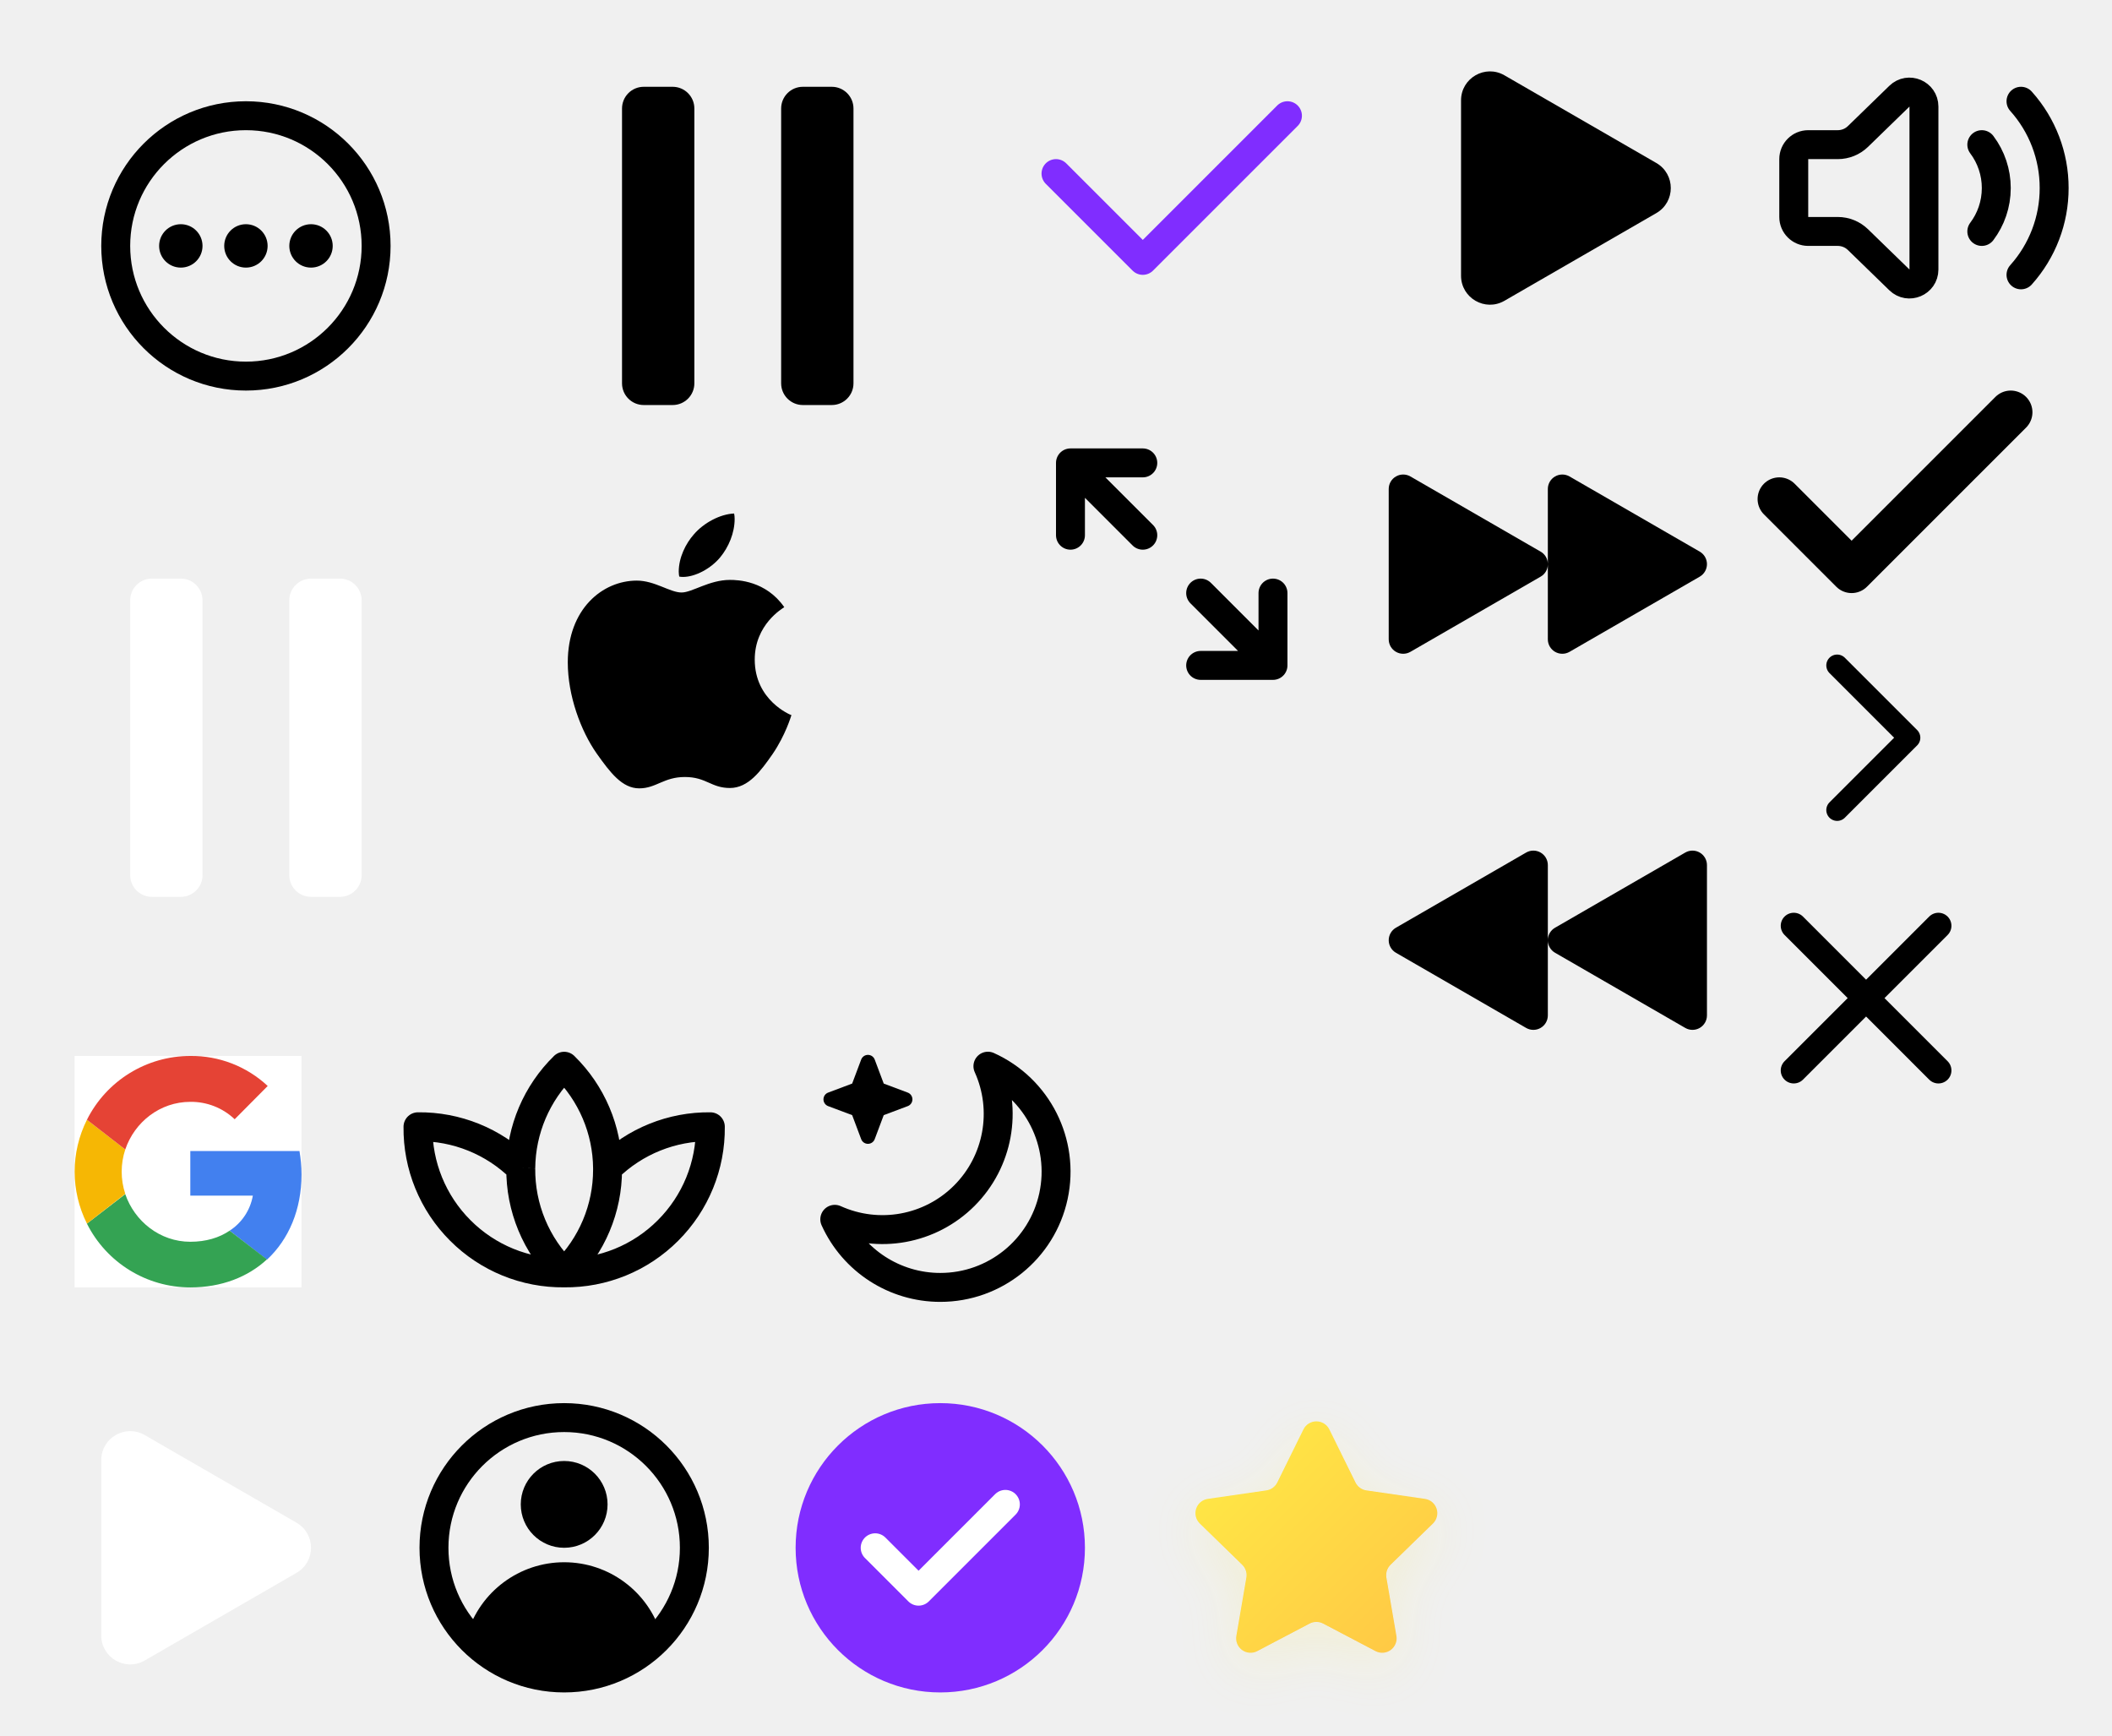
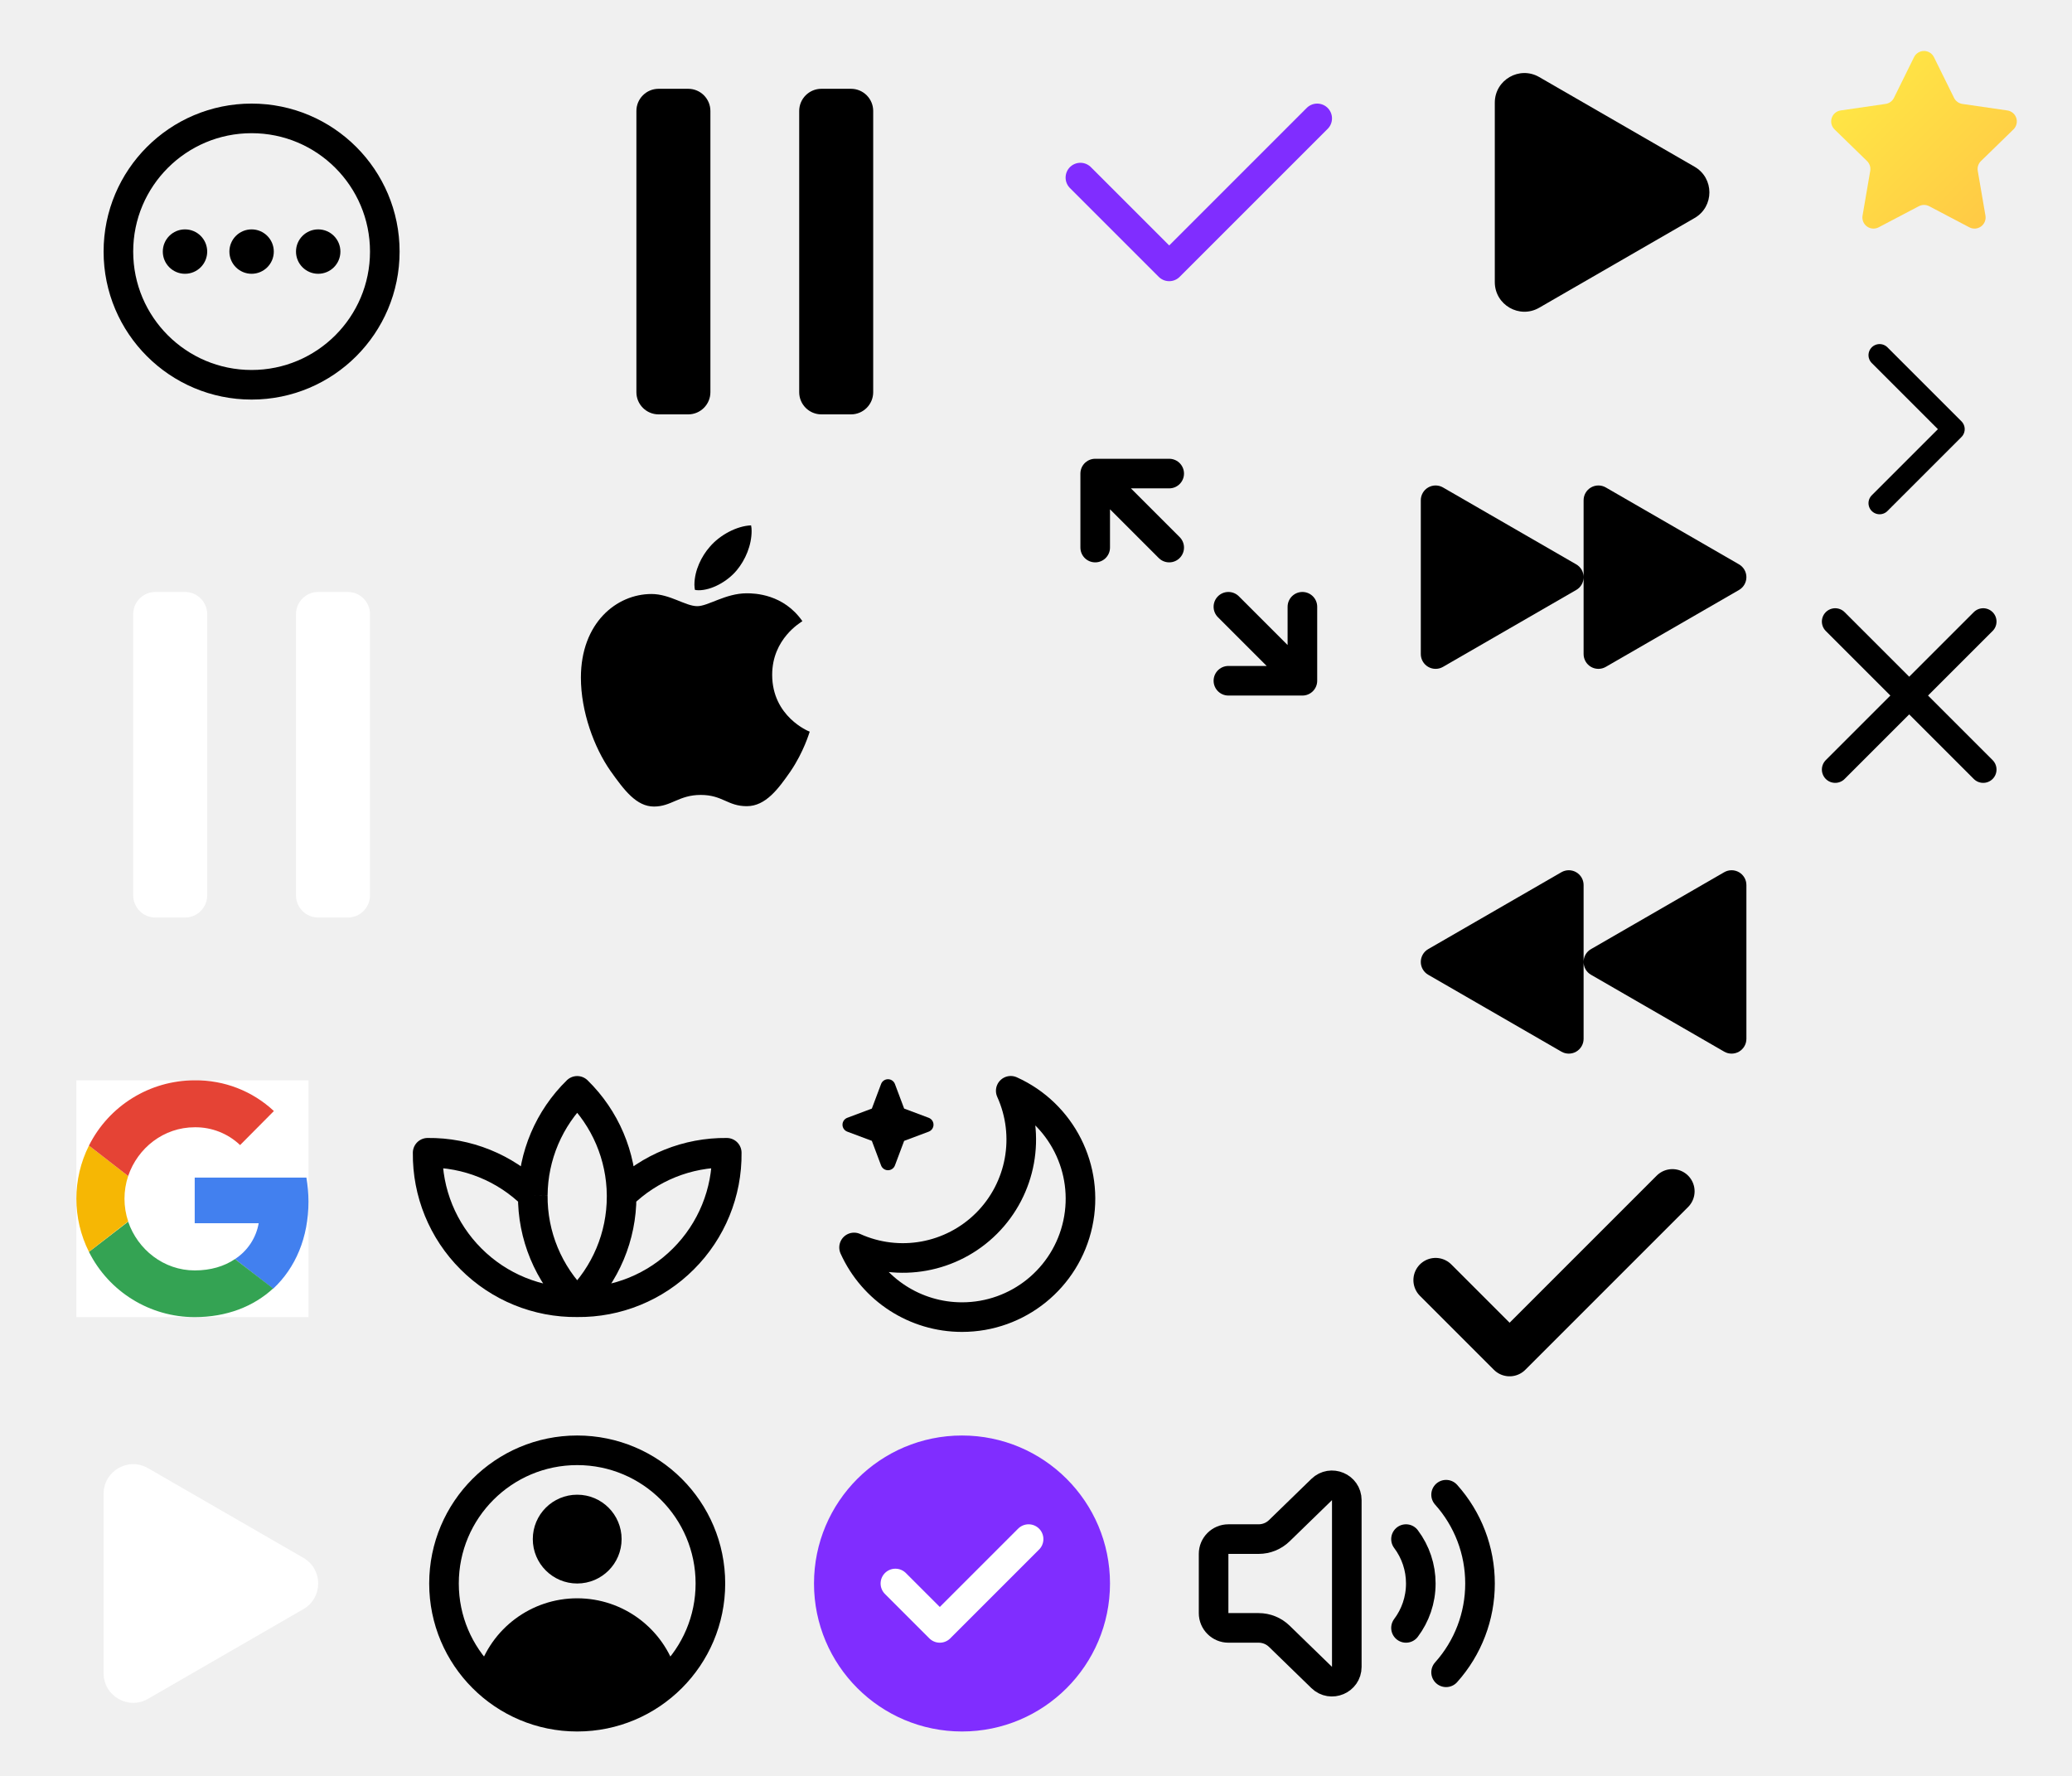
- <svg xmlns="http://www.w3.org/2000/svg" width="146" height="120" viewBox="0 0 146 120">
-   <view id="image-angle" viewBox="120 42 18 18" />
-   <svg width="18" height="18" fill="none" viewBox="-1 -1 18 18" x="120" y="42">
+ <svg xmlns="http://www.w3.org/2000/svg" width="140" height="120" viewBox="0 0 140 120">
+   <view id="image-angle" viewBox="120 20 18 18" />
+   <svg width="18" height="18" fill="none" viewBox="-1 -1 18 18" x="120" y="20">
    <path d="M6 3l5 5-5 5" stroke="currentColor" stroke-width="1.5" stroke-linecap="round" stroke-linejoin="round" />
  </svg>
  <view id="image-apple-logo" viewBox="34 34 26 26" />
  <svg width="26" height="26" fill="none" viewBox="-1 -1 26 26" x="34" y="34">
    <path d="M12.21 4.885c.857 0 1.933-.58 2.573-1.353.58-.7 1.002-1.68 1.002-2.658 0-.132-.012-.265-.036-.374-.954.036-2.102.64-2.79 1.45-.544.615-1.039 1.582-1.039 2.572 0 .145.024.29.036.338.06.013.157.025.254.025zM9.19 19.5c1.172 0 1.691-.785 3.153-.785 1.486 0 1.812.76 3.116.76 1.28 0 2.138-1.183 2.947-2.343.906-1.328 1.28-2.633 1.305-2.693-.085-.024-2.537-1.027-2.537-3.841 0-2.44 1.933-3.54 2.042-3.624-1.28-1.836-3.225-1.884-3.757-1.884-1.437 0-2.609.87-3.346.87-.797 0-1.848-.822-3.092-.822-2.367 0-4.771 1.957-4.771 5.653 0 2.295.894 4.723 1.993 6.293.942 1.329 1.764 2.416 2.947 2.416z" fill="currentColor" />
  </svg>
  <view id="image-color-tick" viewBox="68 0 26 26" />
  <svg width="26" height="26" fill="none" viewBox="-1 -1 26 26" x="68">
    <path d="M4 11l6 6L20 7" stroke="#802DFF" stroke-width="2" stroke-linecap="round" stroke-linejoin="round" />
  </svg>
-   <view id="image-cross" viewBox="120 60 18 18" />
-   <svg width="18" height="18" fill="none" viewBox="-1 -1 18 18" x="120" y="60">
+   <view id="image-cross" viewBox="120 38 18 18" />
+   <svg width="18" height="18" fill="none" viewBox="-1 -1 18 18" x="120" y="38">
    <path d="M3 3l10 10m0-10L3 13" stroke="currentColor" stroke-width="1.8" stroke-linecap="round" />
  </svg>
  <view id="image-expand" viewBox="68 26 26 26" />
  <svg width="26" height="26" fill="none" viewBox="-1 -1 26 26" x="68" y="26">
    <path d="M5 5v5m0-5h5M5 5l5 5M19 19v-5m0 5h-5m5 0l-5-5" stroke="currentColor" stroke-width="2" stroke-linecap="round" stroke-linejoin="round" />
  </svg>
  <view id="image-google-logo" viewBox="0 68 26 26" />
  <svg width="26" height="26" fill="none" viewBox="-1 -1 26 26" y="68">
    <path fill="#fff" d="M4.16 4h15.682v16H4.16z" />
    <path d="M19.843 12.192c0-.54-.053-1.098-.14-1.621h-7.547v3.085h4.323a3.636 3.636 0 01-1.604 2.422l2.58 2.005c1.516-1.412 2.388-3.469 2.388-5.891z" fill="#4280EF" />
    <path d="M12.156 20c2.16 0 3.974-.715 5.298-1.935l-2.58-1.987c-.714.488-1.638.767-2.718.767-2.092 0-3.852-1.411-4.497-3.294l-2.65 2.04A7.992 7.992 0 0012.157 20z" fill="#34A353" />
    <path d="M7.66 13.534a4.86 4.86 0 010-3.068L5.01 8.41a8.01 8.01 0 000 7.18l2.65-2.056z" fill="#F6B704" />
    <path d="M12.156 7.172a4.365 4.365 0 013.067 1.203l2.283-2.3A7.699 7.699 0 0012.156 4 7.992 7.992 0 005.01 8.41l2.649 2.056c.645-1.9 2.405-3.294 4.497-3.294z" fill="#E54335" />
  </svg>
  <view id="image-meditation" viewBox="26 68 26 26" />
  <svg width="26" height="26" fill="none" viewBox="-1 -1 26 26" x="26" y="68">
    <path d="M12.005 18.995a9.97 9.97 0 007.171-2.928 9.97 9.97 0 002.929-7.172 9.97 9.97 0 00-7.106 2.864m-3.005 7.236a9.97 9.97 0 01-7.17-2.928 9.97 9.97 0 01-2.929-7.172A9.97 9.97 0 019 11.76m6 0a9.97 9.97 0 00-3-7.049 9.97 9.97 0 00-3 7.049m6 0v.092a9.97 9.97 0 01-3 7.142 9.97 9.97 0 01-3-7.234" stroke="currentColor" stroke-width="2" stroke-linejoin="round" />
  </svg>
  <view id="image-moon" viewBox="52 68 26 26" />
  <svg width="26" height="26" fill="none" viewBox="-1 -1 26 26" x="52" y="68">
    <path fill-rule="evenodd" clip-rule="evenodd" d="M5.909 8.09l-1.66-.622a.5.5 0 010-.936l1.66-.623.623-1.66a.5.5 0 01.936 0l.623 1.66 1.66.623a.5.5 0 010 .936l-1.66.623-.623 1.66a.5.5 0 01-.936 0l-.623-1.66z" fill="currentColor" />
    <path d="M12 20a8 8 0 003.293-15.293A8 8 0 014.707 15.293 8.001 8.001 0 0012 20z" stroke="currentColor" stroke-width="2" stroke-linejoin="round" />
  </svg>
  <view id="image-options" viewBox="0 0 34 34" />
  <svg width="34" height="34" fill="none" viewBox="-1 -1 34 34">
    <circle cx="16" cy="16" r="9" stroke="currentColor" stroke-width="2" />
    <circle cx="11.5" cy="16" r="1.5" fill="currentColor" />
    <circle cx="16" cy="16" r="1.5" fill="currentColor" />
    <circle cx="20.5" cy="16" r="1.5" fill="currentColor" />
  </svg>
  <view id="image-pause" viewBox="34 0 34 34" />
  <svg width="34" height="34" fill="none" viewBox="-1 -1 34 34" x="34">
    <rect x="8" y="5" width="5" height="22" rx="1.5" fill="currentColor" />
    <rect x="19" y="5" width="5" height="22" rx="1.5" fill="currentColor" />
  </svg>
  <view id="image-pause-white" viewBox="0 34 34 34" />
  <svg width="34" height="34" fill="none" viewBox="-1 -1 34 34" y="34">
    <rect x="8" y="5" width="5" height="22" rx="1.5" fill="#fff" />
    <rect x="19" y="5" width="5" height="22" rx="1.5" fill="#fff" />
  </svg>
  <view id="image-play" viewBox="94 0 26 26" />
  <svg width="26" height="26" fill="none" viewBox="-1 -1 26 26" x="94">
    <path d="M19.5 10.268c1.333.77 1.333 2.694 0 3.464L9 19.794c-1.333.77-3-.192-3-1.732V5.938c0-1.54 1.667-2.502 3-1.732l10.5 6.062z" fill="currentColor" />
  </svg>
  <view id="image-play-next" viewBox="94 26 26 26" />
  <svg width="26" height="26" fill="none" viewBox="-1 -1 26 26" x="94" y="26">
    <path fill-rule="evenodd" clip-rule="evenodd" d="M12 11.998a.99.99 0 00-.5-.864l-9-5.196a1 1 0 00-1.5.866v10.392a1 1 0 001.5.866l9-5.196a.99.99 0 00.5-.864v5.194a1 1 0 001.5.866l9-5.196a1 1 0 000-1.732l-9-5.196a1 1 0 00-1.5.866v5.194z" fill="currentColor" />
  </svg>
  <view id="image-play-prev" viewBox="94 52 26 26" />
  <svg width="26" height="26" fill="none" viewBox="-1 -1 26 26" x="94" y="52">
    <path fill-rule="evenodd" clip-rule="evenodd" d="M1.5 11.134a1 1 0 000 1.732l9 5.196a1 1 0 001.5-.866v-5.194a.99.99 0 00.5.864l9 5.196a1 1 0 001.5-.866V6.804a1 1 0 00-1.5-.866l-9 5.196a.99.99 0 00-.5.864V6.804a1 1 0 00-1.5-.866l-9 5.196z" fill="currentColor" />
  </svg>
  <view id="image-play-white" viewBox="0 94 26 26" />
  <svg width="26" height="26" fill="none" viewBox="-1 -1 26 26" y="94">
    <path d="M19.5 10.268c1.333.77 1.333 2.694 0 3.464L9 19.794c-1.333.77-3-.192-3-1.732V5.938c0-1.54 1.667-2.502 3-1.732l10.5 6.062z" fill="#fff" />
  </svg>
  <view id="image-profile" viewBox="26 94 26 26" />
  <svg width="26" height="26" fill="none" viewBox="-1 -1 26 26" x="26" y="94">
    <circle cx="12" cy="12" r="9" stroke="currentColor" stroke-width="2" />
    <circle cx="12" cy="9" r="3" fill="currentColor" />
    <path d="M12 13a7.003 7.003 0 00-6.71 4.998A8.978 8.978 0 0012 21a8.978 8.978 0 006.71-3.002A7.003 7.003 0 0012 13z" fill="currentColor" />
  </svg>
  <view id="image-radio-icon" viewBox="52 94 26 26" />
  <svg width="26" height="26" fill="none" viewBox="-1 -1 26 26" x="52" y="94">
    <circle cx="12" cy="12" r="9" fill="#802DFF" stroke="#802DFF" stroke-width="2" />
    <path d="M7.5 12l3 3 6-6" stroke="#fff" stroke-width="2" stroke-linecap="round" stroke-linejoin="round" />
  </svg>
-   <view id="image-star" viewBox="78 94 26 26" />
-   <svg class="ricon" width="26" height="26" fill="none" viewBox="-1 -1 26 26" x="78" y="94">
-     <g filter="url(#rb)" clip-path="url(#ra)">
-       <path d="M11.103 3.817a1 1 0 011.794 0l1.81 3.666a1 1 0 00.752.548l4.046.587a1 1 0 01.555 1.706l-2.928 2.854a1 1 0 00-.288.885l.691 4.03a1 1 0 01-1.45 1.054l-3.62-1.902a1 1 0 00-.93 0l-3.62 1.902a1 1 0 01-1.45-1.054l.69-4.03a1 1 0 00-.287-.885L3.94 10.324a1 1 0 01.555-1.706l4.046-.587a1 1 0 00.753-.548l1.81-3.666z" fill="url(#rc)" />
-     </g>
+   <view id="image-star" viewBox="120 0 20 20" />
+   <svg width="20" height="20" fill="none" viewBox="-1 -1 20 20" x="120">
+     <path d="M8.327 2.863a.75.75 0 011.346 0l1.357 2.75a.75.75 0 00.564.41l3.035.44a.75.75 0 01.416 1.28l-2.196 2.14a.75.75 0 00-.216.664l.519 3.023a.75.75 0 01-1.089.79L9.35 12.934a.75.75 0 00-.698 0L5.937 14.36a.75.75 0 01-1.089-.791l.519-3.023a.75.75 0 00-.216-.663l-2.196-2.14a.75.75 0 01.416-1.28l3.035-.441a.75.75 0 00.564-.41l1.357-2.75z" fill="url(#rpaint0_linear_1054_4385)" />
    <defs>
-       <linearGradient id="rc" x1="4" y1="4" x2="20" y2="20" gradientUnits="userSpaceOnUse">
+       <linearGradient id="rpaint0_linear_1054_4385" x1="3" y1="3" x2="15" y2="15" gradientUnits="userSpaceOnUse">
        <stop stop-color="#FFEB45" />
        <stop offset="1" stop-color="#FFC545" />
      </linearGradient>
-       <clipPath id="ra">
-         <path fill="#fff" d="M0 0h24v24H0z" />
-       </clipPath>
-       <filter id="rb" x="-.363" y=".26" width="24.727" height="24.005" filterUnits="userSpaceOnUse" color-interpolation-filters="sRGB">
-         <feFlood flood-opacity="0" result="BackgroundImageFix" />
-         <feColorMatrix in="SourceAlpha" values="0 0 0 0 0 0 0 0 0 0 0 0 0 0 0 0 0 0 127 0" result="hardAlpha" />
-         <feOffset dy="1" />
-         <feGaussianBlur stdDeviation="2" />
-         <feComposite in2="hardAlpha" operator="out" />
-         <feColorMatrix values="0 0 0 0 1 0 0 0 0 0.922 0 0 0 0 0.271 0 0 0 0.16 0" />
-         <feBlend in2="BackgroundImageFix" result="effect1_dropShadow_1001_6596" />
-         <feBlend in="SourceGraphic" in2="effect1_dropShadow_1001_6596" result="shape" />
-       </filter>
    </defs>
  </svg>
-   <view id="image-tick" viewBox="120 26 22 16" />
-   <svg width="22" height="16" fill="none" viewBox="-1 -1 22 16" x="120" y="26">
+   <view id="image-tick" viewBox="94 78 22 16" />
+   <svg width="22" height="16" fill="none" viewBox="-1 -1 22 16" x="94" y="78">
    <path d="M2 7.5l5 5 11-11" stroke="currentColor" stroke-width="3" stroke-linecap="round" stroke-linejoin="round" />
  </svg>
-   <view id="image-volume" viewBox="120 0 26 26" />
-   <svg width="26" height="26" fill="none" viewBox="-1 -1 26 26" x="120">
+   <view id="image-volume" viewBox="78 94 26 26" />
+   <svg width="26" height="26" fill="none" viewBox="-1 -1 26 26" x="78" y="94">
    <path d="M3 10v4a1 1 0 001 1h2.045a2 2 0 011.394.566l2.864 2.784c.634.616 1.697.167 1.697-.717V6.367c0-.884-1.063-1.333-1.697-.717L7.439 8.434A2 2 0 016.045 9H4a1 1 0 00-1 1z" stroke="currentColor" stroke-width="2" />
    <path d="M18.709 6a8.967 8.967 0 012.292 6 8.967 8.967 0 01-2.292 6M16 15c.628-.835 1-1.874 1-3a4.978 4.978 0 00-1-3" stroke="currentColor" stroke-width="2" stroke-linecap="round" />
  </svg>
</svg>
